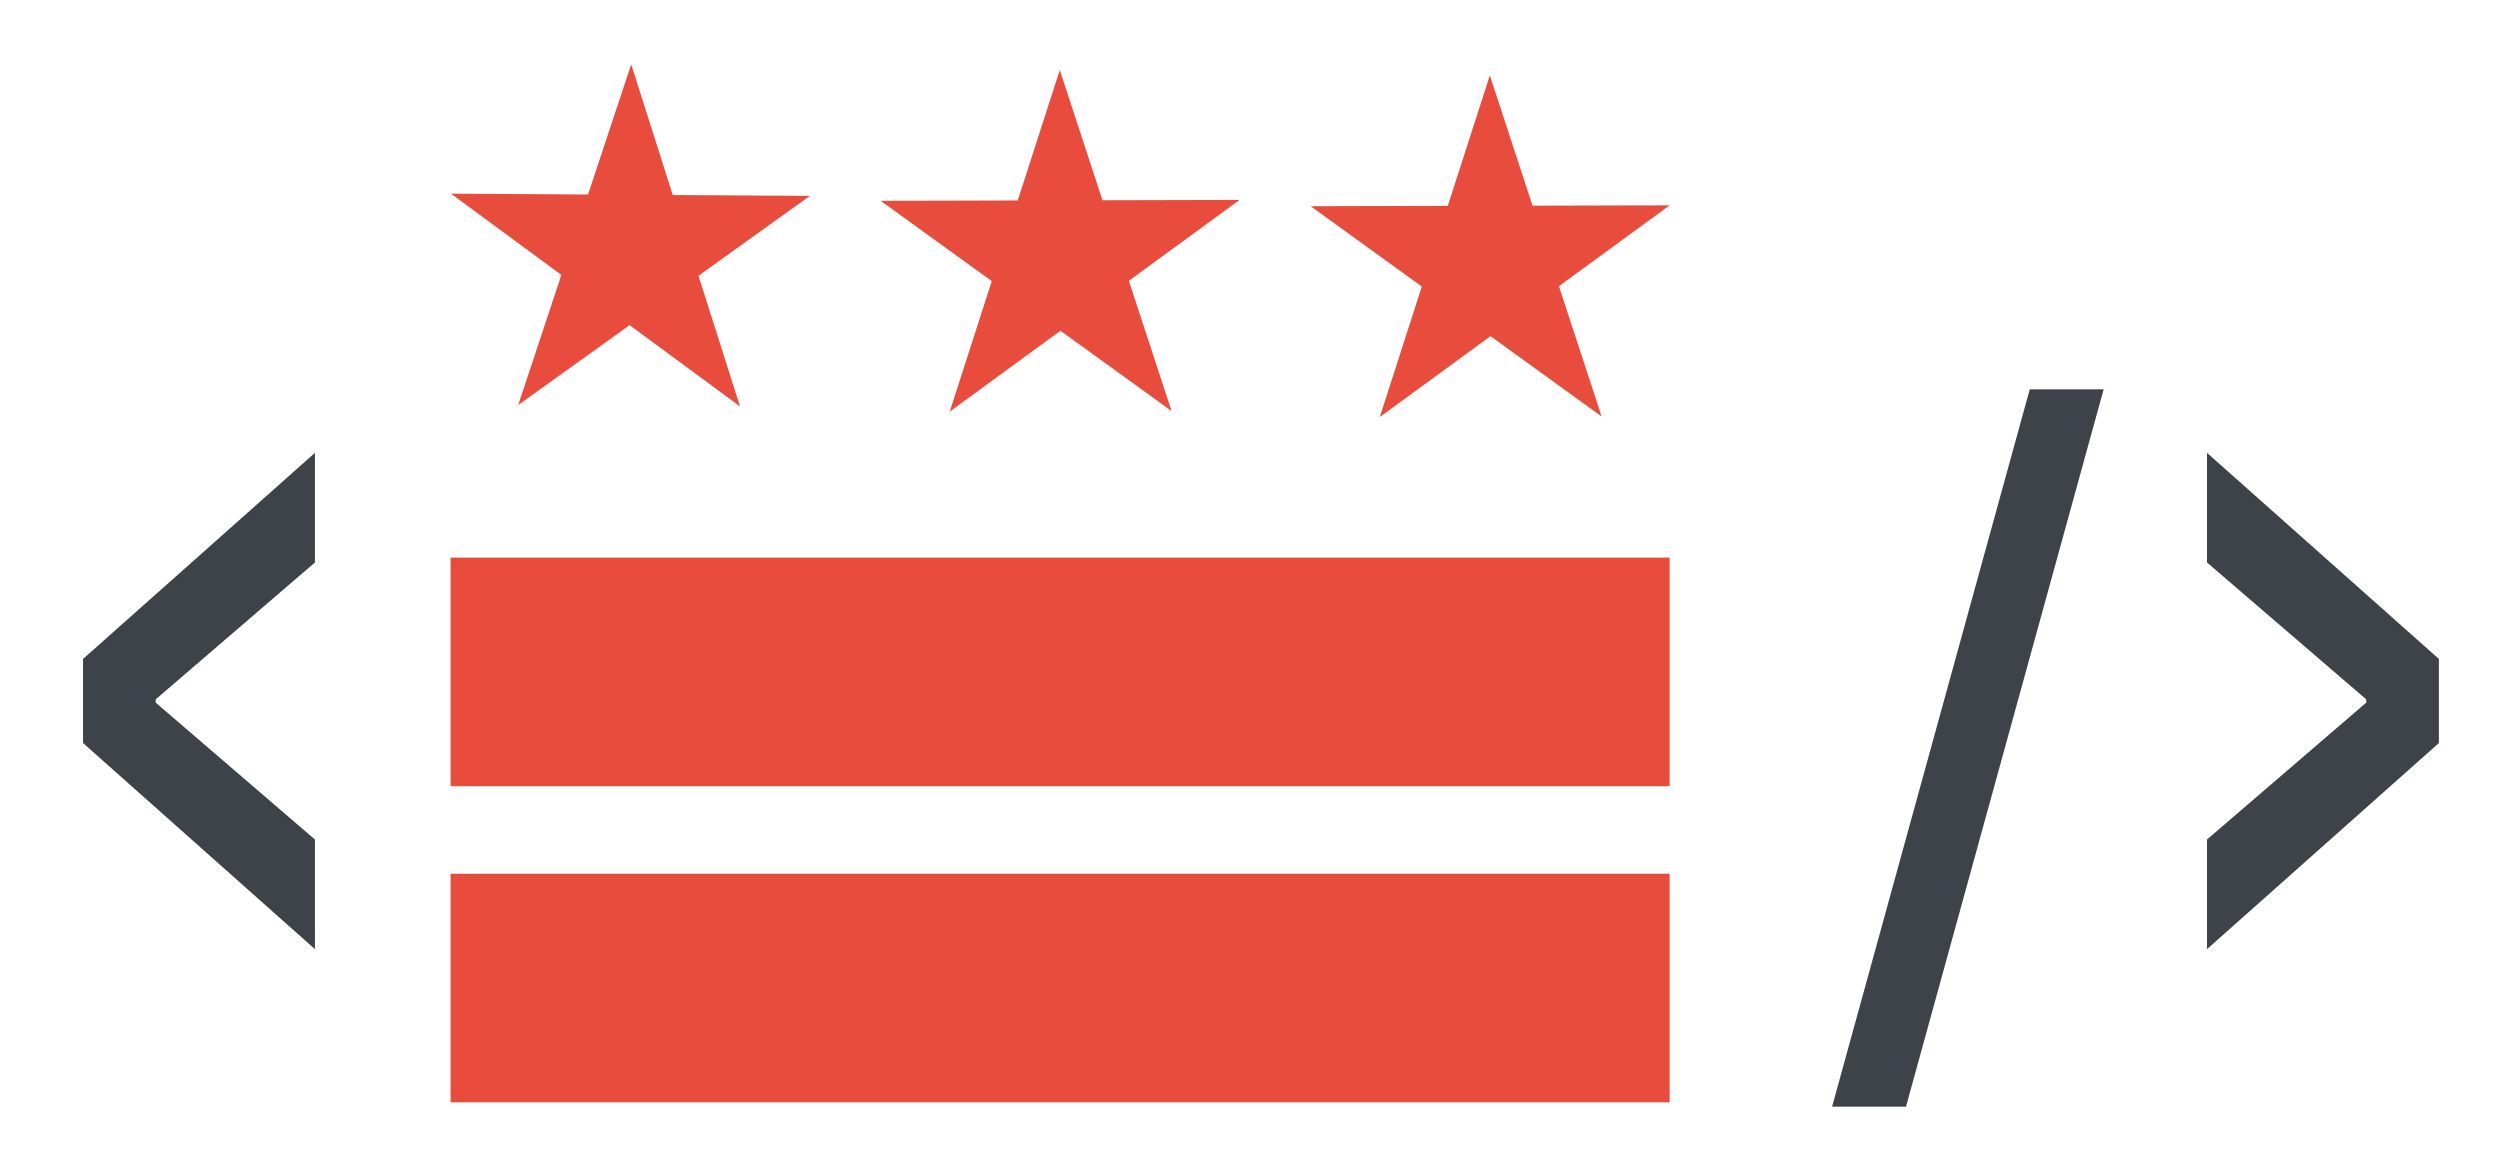
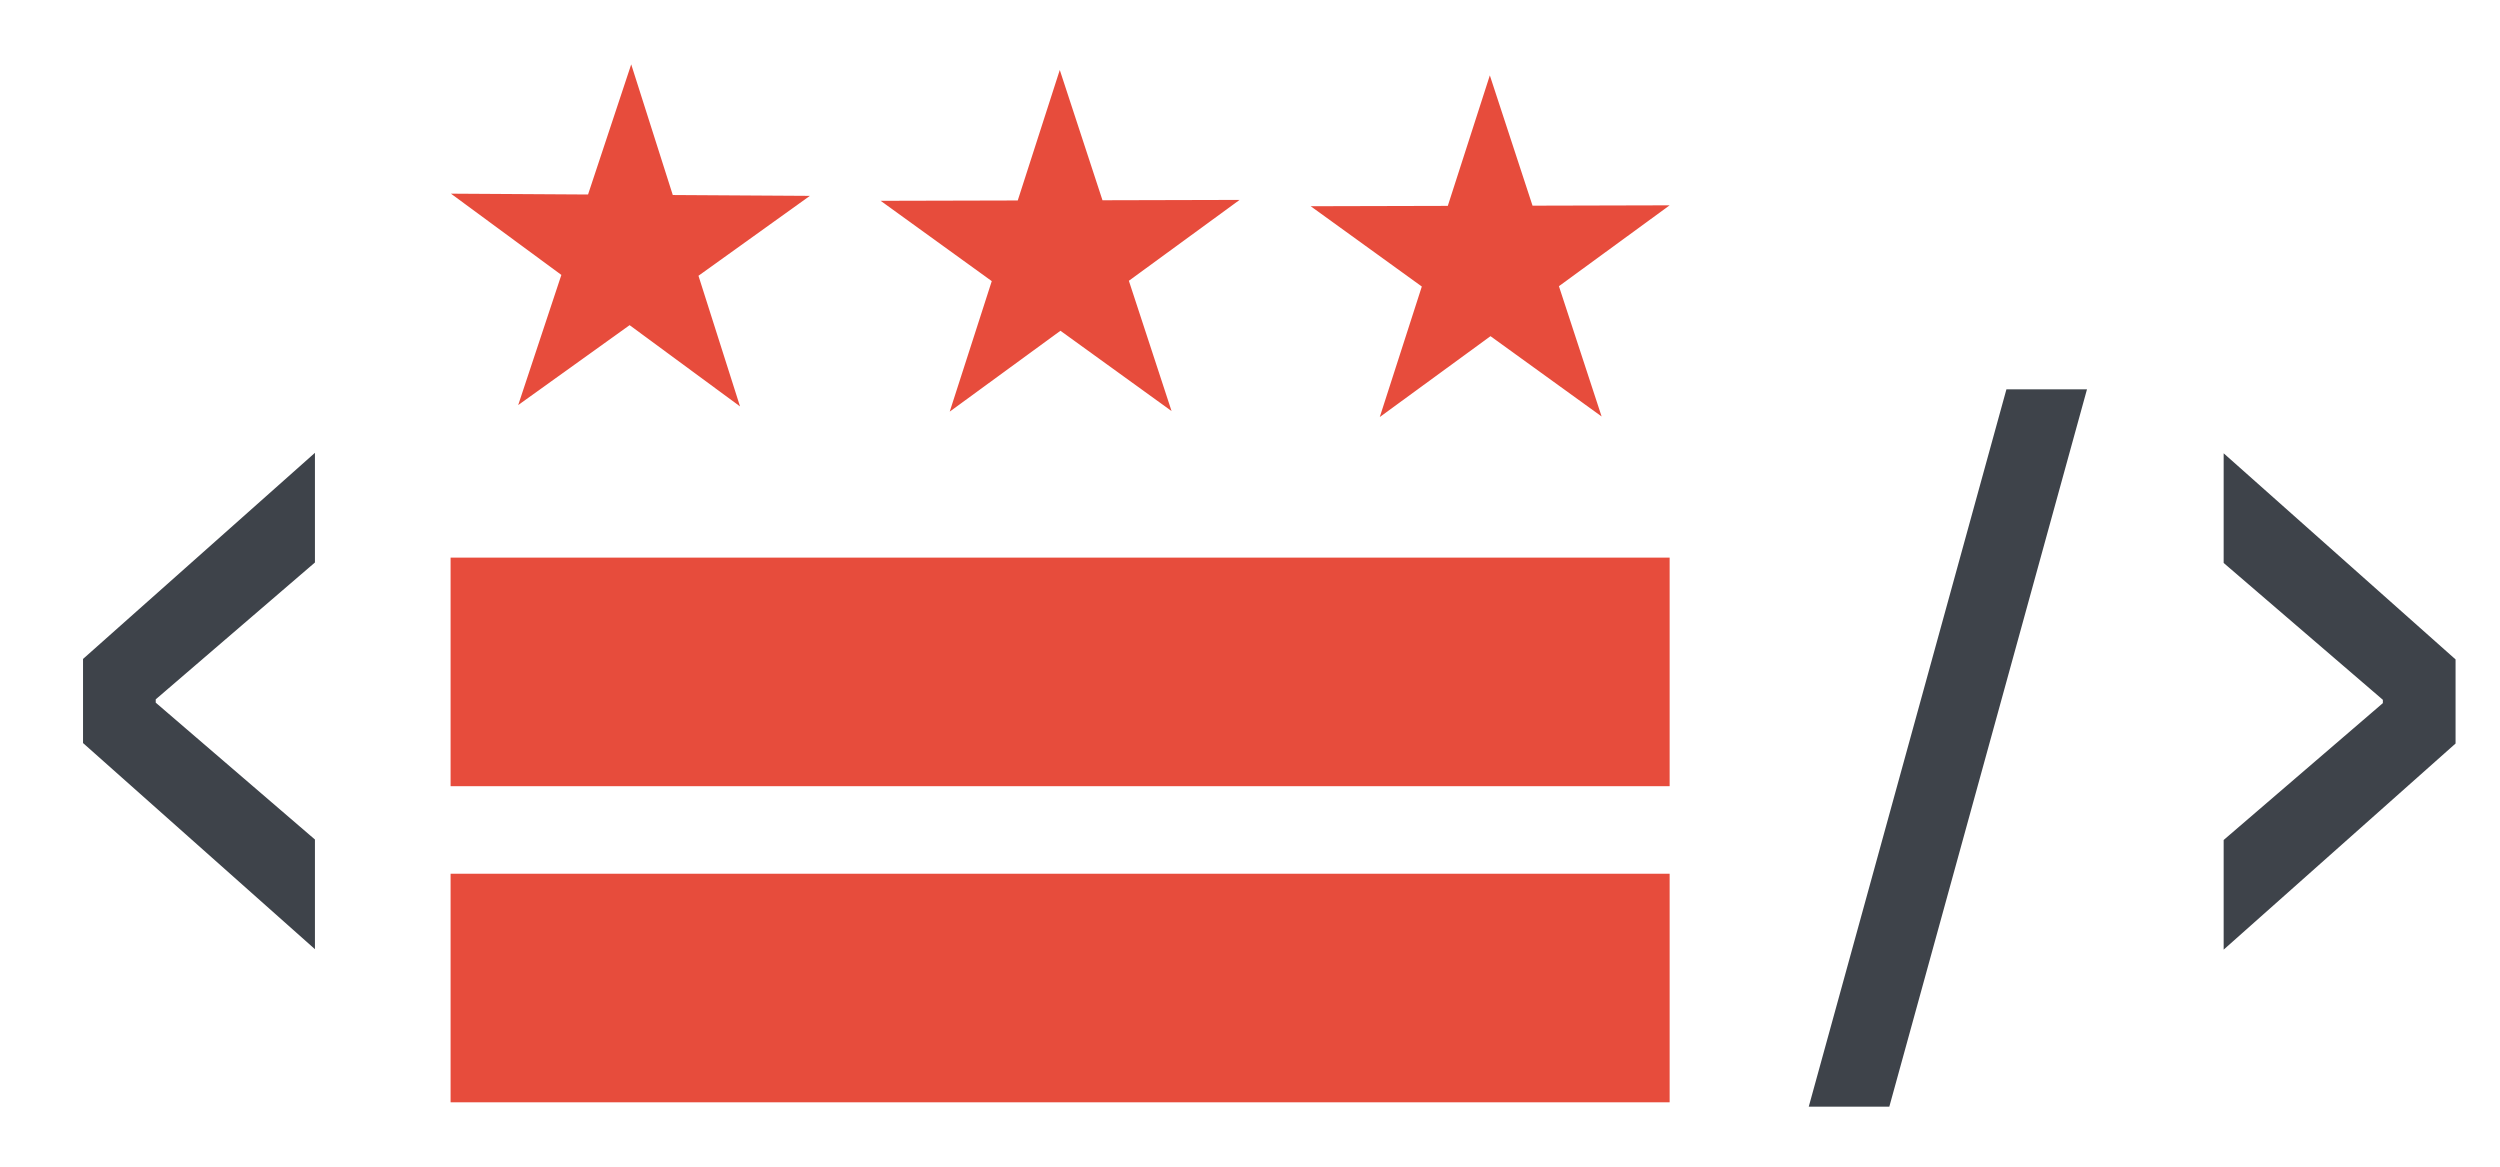
<svg xmlns="http://www.w3.org/2000/svg" version="1.1" id="svg5221" x="0px" y="0px" width="750px" height="350px" viewBox="0 0 750 350" enable-background="new 0 0 750 350" xml:space="preserve">
  <g id="layer1" transform="translate(-20.85323,-5.219301)">
    <g id="g5303" transform="translate(37.14286,-88.57143)">
      <rect id="rect7911" x="118.887" y="261.076" fill="#E74C3C" width="365.714" height="68.571" />
      <path id="path7933" display="none" fill="#800000" d="    M204.431,114.171l16.625,33.686l37.175,5.402l-26.9,26.221l6.35,37.025l-33.25-17.481l-33.25,17.481l6.35-37.025l-26.9-26.221    l37.175-5.402L204.431,114.171z" />
      <polygon fill="#E74C3C" points="205.72,215.717 172.593,191.337 139.169,215.309 152.119,176.269 118.993,151.889     160.123,152.141 173.073,113.101 185.544,152.297 226.674,152.55 193.251,176.522   " />
      <polygon fill="#E74C3C" points="335.179,217.111 301.842,193.018 268.627,217.278 281.239,178.128 247.902,154.035     289.034,153.932 301.646,114.782 314.454,153.868 355.586,153.765 322.37,178.025   " />
      <polygon fill="#E74C3C" points="464.194,218.734 430.858,194.641 397.642,218.901 410.254,179.751 376.918,155.658     418.049,155.555 430.661,116.404 443.47,155.491 484.601,155.388 451.386,179.648   " />
      <path id="path7933-3" display="none" fill="#800000" d="    M332.744,114.171l16.625,33.686l37.175,5.402l-26.9,26.221l6.35,37.025l-33.25-17.481l-33.25,17.481l6.35-37.025l-26.9-26.221    l37.175-5.402L332.744,114.171z" />
      <g enable-background="new    ">
-         <path fill="#3E434A" d="M555.507,425.785h-22.17l59.3-215.192h22.17L555.507,425.785z" />
-         <path fill="#3E434A" d="M715.38,316.705l-69.573,61.836v-32.896l47.764-41.06v-0.989l-47.764-41.06v-32.897l69.573,61.837     V316.705z" />
+         <path fill="#3E434A" d="M550.507,425.785h-24.17l59.3-215.192h24.17L550.507,425.785z" />
+         <path fill="#3E434A" d="M720.38,316.846l-69.573,61.836v-32.896l47.764-41.06v-0.989l-47.764-41.06V229.78l69.573,61.837V316.846     z" />
      </g>
      <g enable-background="new    ">
        <path fill="#3E434A" d="M8.619,291.476l69.573-61.837v32.897l-47.764,41.06v0.99l47.764,41.059v32.897L8.619,316.705V291.476z" />
      </g>
      <rect id="rect7911-6" x="118.887" y="355.911" fill="#E74C3C" width="365.714" height="68.571" />
    </g>
  </g>
</svg>
